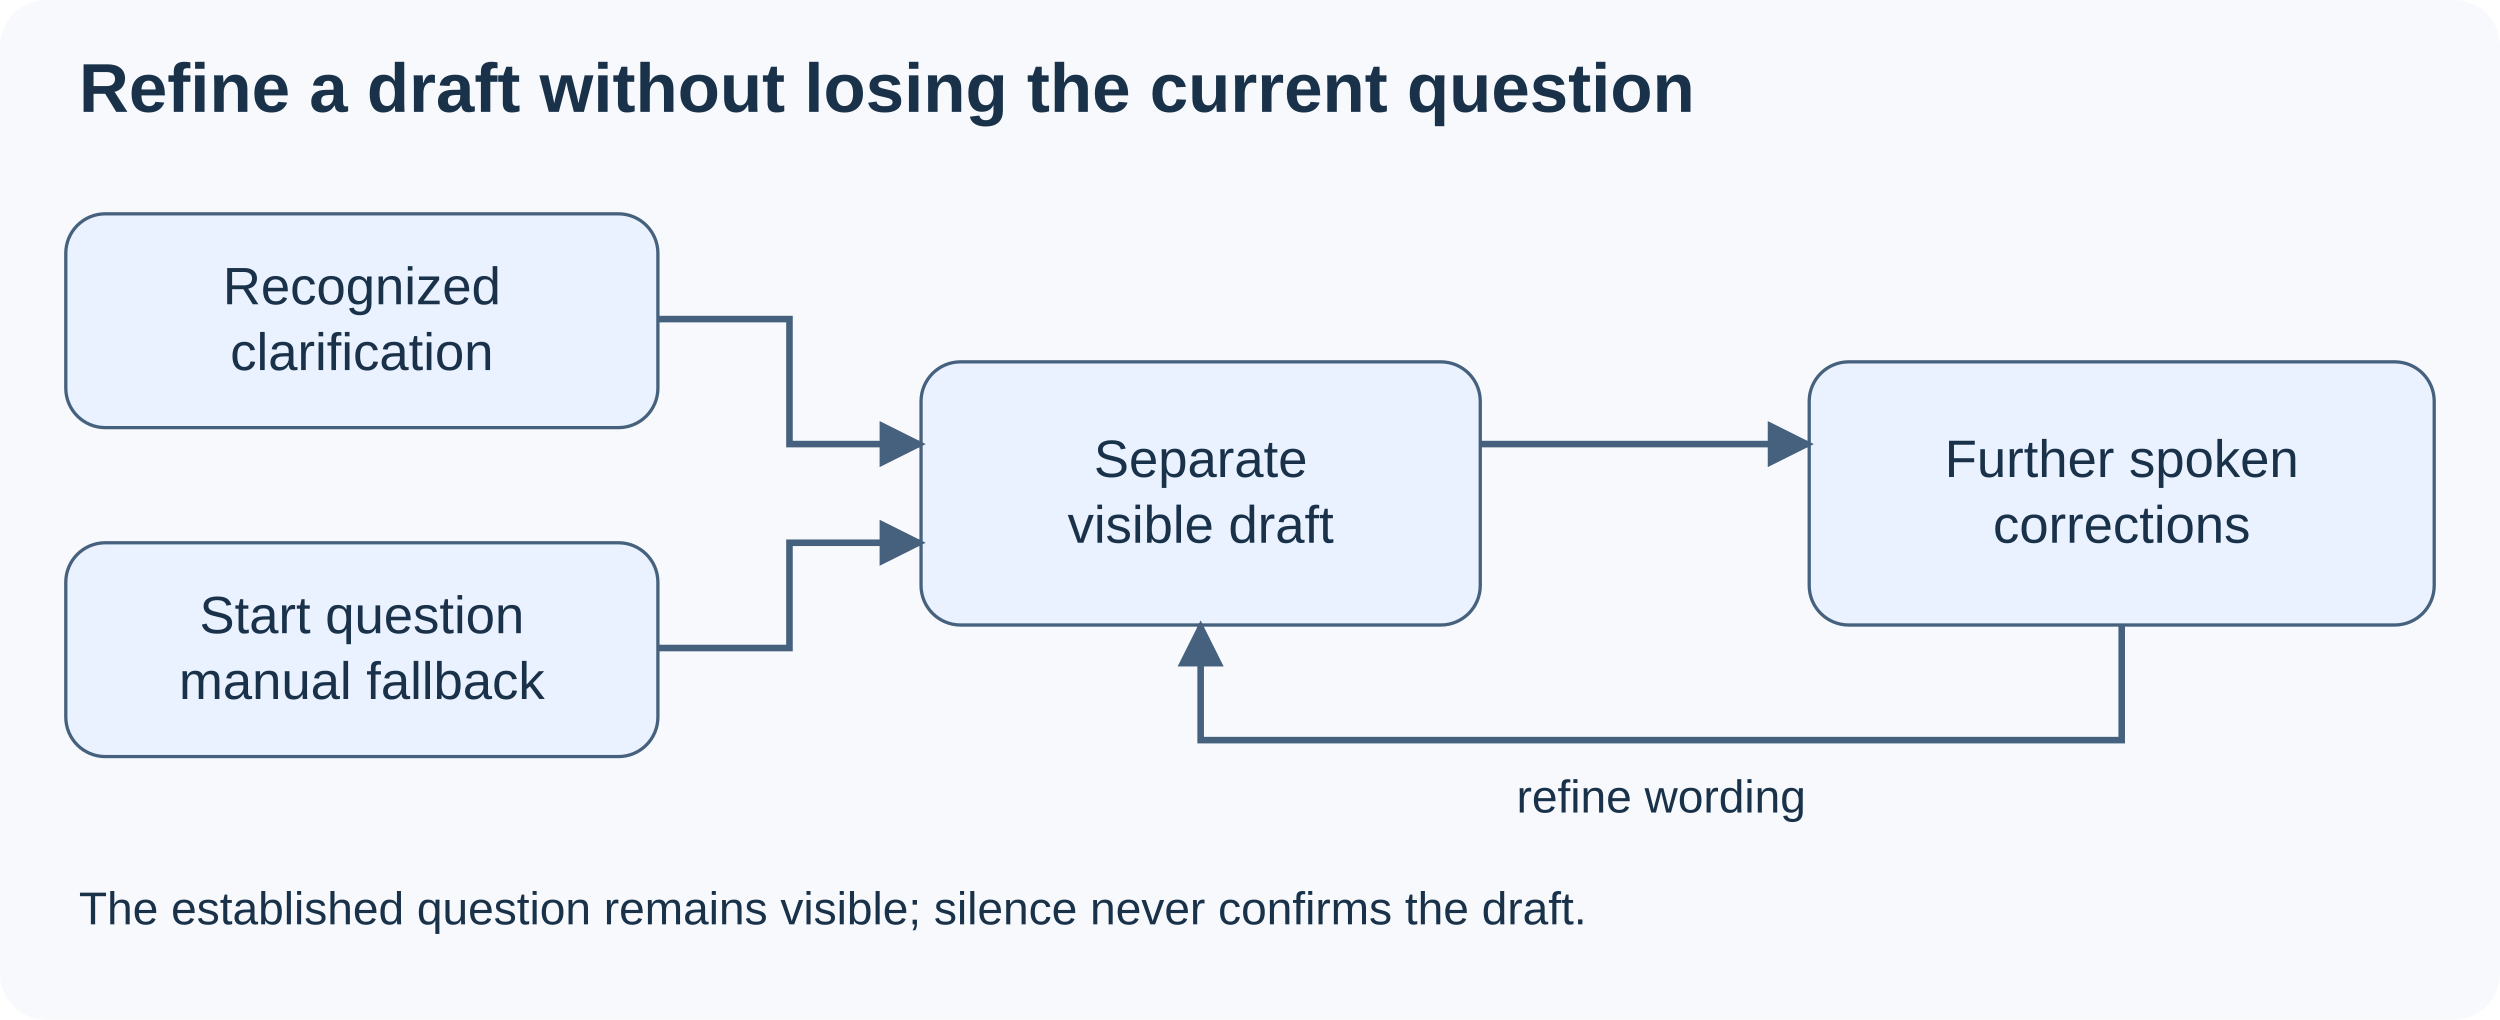
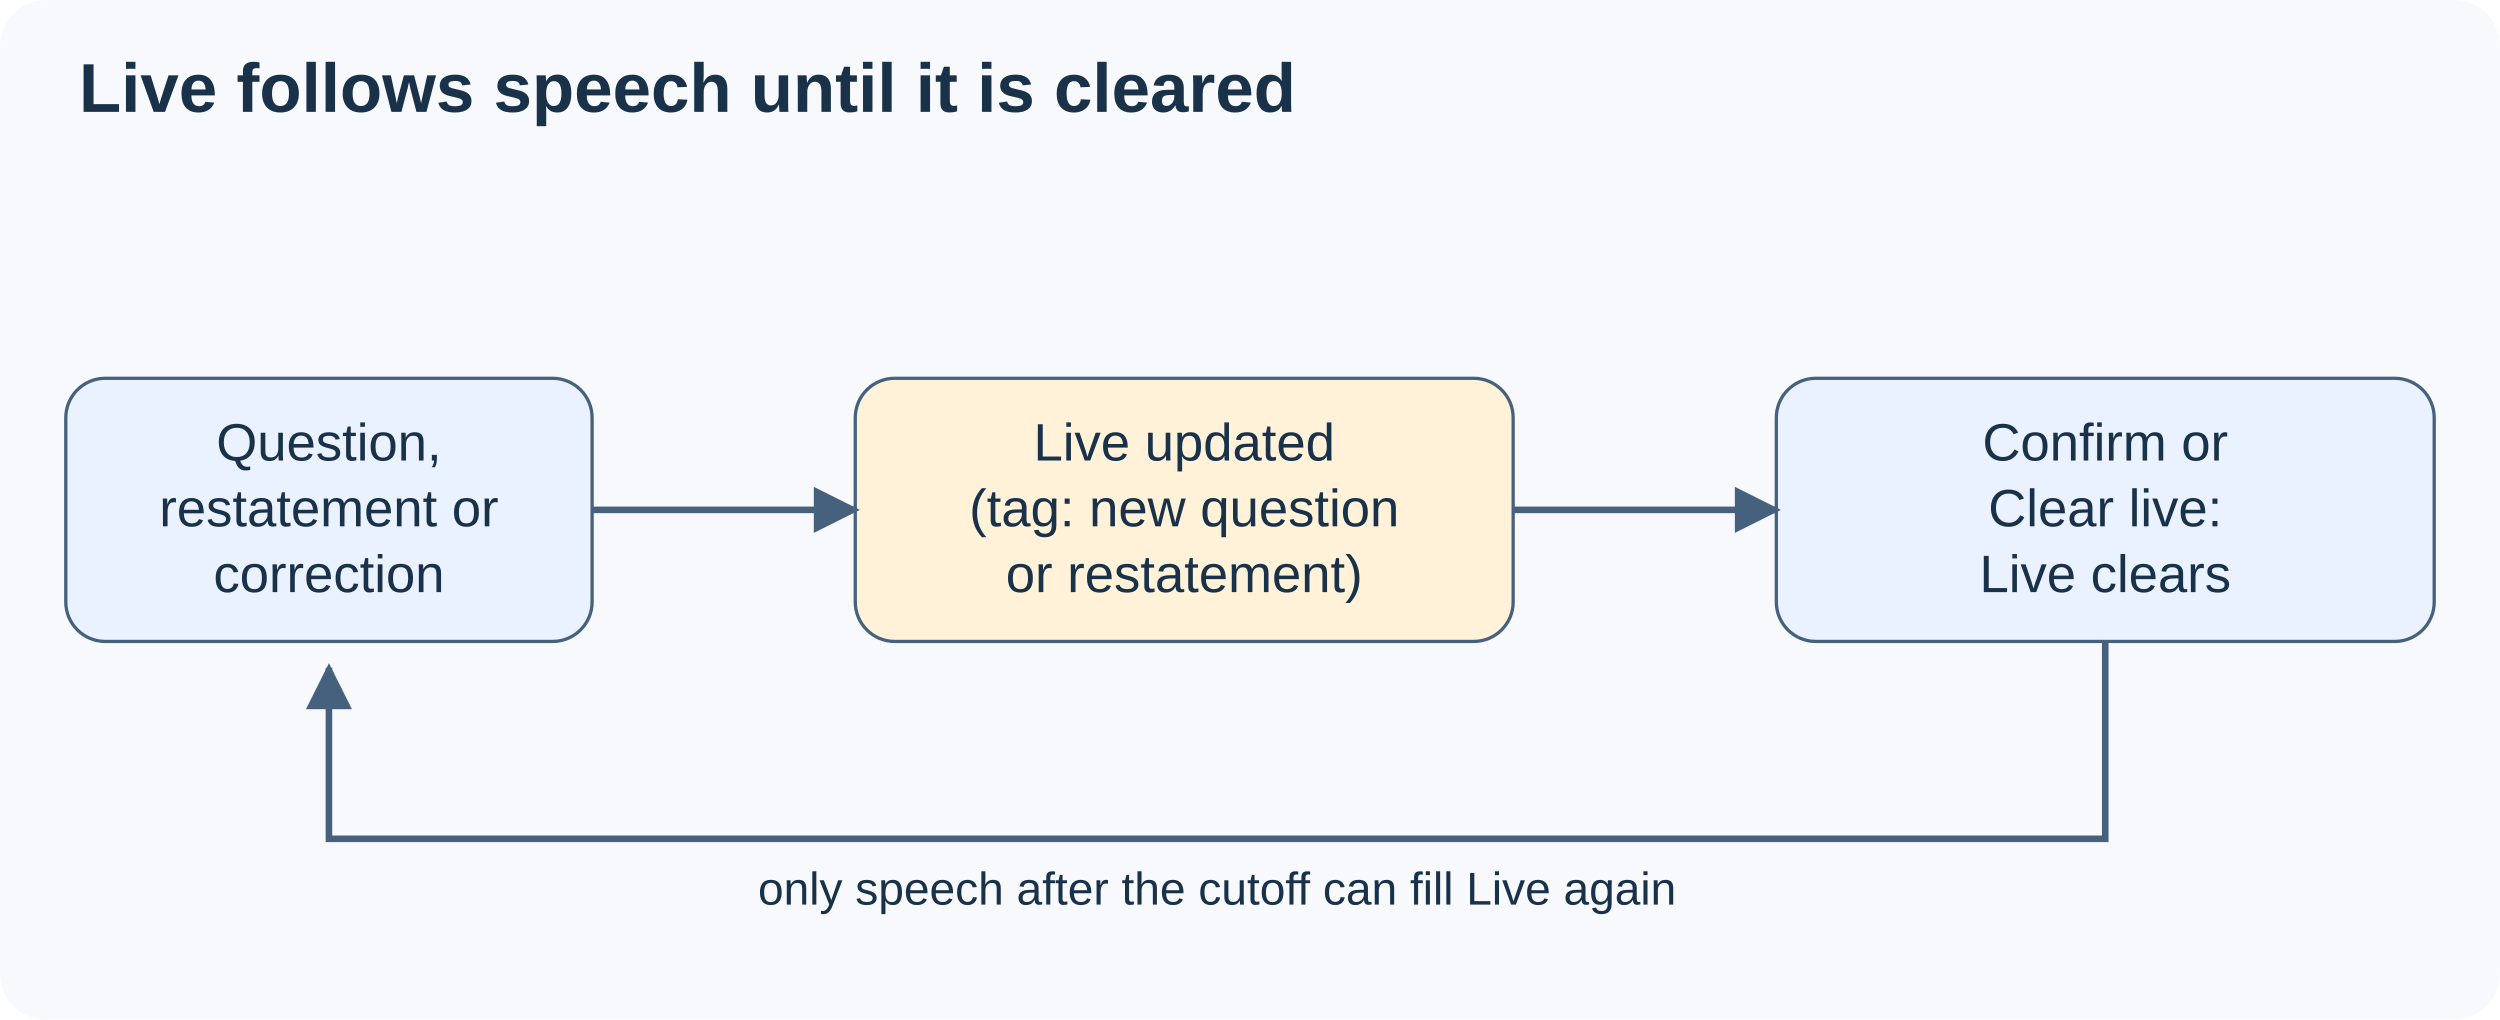
<svg xmlns="http://www.w3.org/2000/svg" viewBox="0 0 760 310" role="img" aria-labelledby="title desc">
  <defs>
    <marker id="arrow" viewBox="0 0 10 10" refX="9" refY="5" markerWidth="7" markerHeight="7" orient="auto-start-reverse">
      <path d="M0 0 L10 5 L0 10Z" fill="#46617d" />
    </marker>
  </defs>
  <style>text{font:16px Arial,sans-serif;fill:#19324a}.small{font-size:14px}.heading{font-size:21px;font-weight:bold}</style>
  <rect width="760" height="310" rx="14" fill="#f7f9fc" />
-   <text x="24" y="34" class="heading">Refine a draft without losing the current question</text>
-   <rect x="20" y="65" width="180" height="65" rx="12" fill="#eaf1ff" stroke="#46617d" />
-   <text x="110" y="92.5" text-anchor="middle">Recognized</text>
-   <text x="110" y="112.5" text-anchor="middle">clarification</text>
-   <rect x="20" y="165" width="180" height="65" rx="12" fill="#eaf1ff" stroke="#46617d" />
-   <text x="110" y="192.5" text-anchor="middle">Start question</text>
-   <text x="110" y="212.5" text-anchor="middle">manual fallback</text>
-   <rect x="280" y="110" width="170" height="80" rx="12" fill="#eaf1ff" stroke="#46617d" />
-   <text x="365" y="145" text-anchor="middle">Separate</text>
-   <text x="365" y="165" text-anchor="middle">visible draft</text>
-   <rect x="550" y="110" width="190" height="80" rx="12" fill="#eaf1ff" stroke="#46617d" />
-   <text x="645" y="145" text-anchor="middle">Further spoken</text>
-   <text x="645" y="165" text-anchor="middle">corrections</text>
-   <path d="M200 97 H240 V135 H280" fill="none" stroke="#46617d" stroke-width="2" marker-end="url(#arrow)" />
-   <path d="M200 197 H240 V165 H280" fill="none" stroke="#46617d" stroke-width="2" marker-end="url(#arrow)" />
-   <path d="M450 135 H550" fill="none" stroke="#46617d" stroke-width="2" marker-end="url(#arrow)" />
-   <path d="M645 190 V225 H365 V190" fill="none" stroke="#46617d" stroke-width="2" marker-end="url(#arrow)" />
-   <text x="505" y="247" text-anchor="middle" class="small">refine wording</text>
-   <text x="24" y="281" class="small">The established question remains visible; silence never confirms the draft.</text>
+   <text x="24" y="34" class="heading">Live follows speech until it is cleared</text>
+   <rect x="20" y="115" width="160" height="80" rx="12" fill="#eaf1ff" stroke="#46617d" />
+   <text x="100.0" y="140.0" text-anchor="middle">Question,</text>
+   <text x="100.0" y="160.0" text-anchor="middle">restatement or</text>
+   <text x="100.0" y="180.0" text-anchor="middle">correction</text>
+   <rect x="260" y="115" width="200" height="80" rx="12" fill="#fff2d8" stroke="#46617d" />
+   <text x="360.0" y="140.0" text-anchor="middle">Live updated</text>
+   <text x="360.0" y="160.0" text-anchor="middle">(tag: new question</text>
+   <text x="360.0" y="180.0" text-anchor="middle">or restatement)</text>
+   <rect x="540" y="115" width="200" height="80" rx="12" fill="#eaf1ff" stroke="#46617d" />
+   <text x="640.0" y="140.0" text-anchor="middle">Confirm or</text>
+   <text x="640.0" y="160.0" text-anchor="middle">Clear live:</text>
+   <text x="640.0" y="180.0" text-anchor="middle">Live clears</text>
+   <path d="M180 155 H260" fill="none" stroke="#46617d" stroke-width="2" marker-end="url(#arrow)" />
+   <path d="M460 155 H540" fill="none" stroke="#46617d" stroke-width="2" marker-end="url(#arrow)" />
+   <path d="M640 195 V255 H100 V203" fill="none" stroke="#46617d" stroke-width="2" marker-end="url(#arrow)" />
+   <text x="370" y="275" text-anchor="middle" class="small">only speech after the cutoff can fill Live again</text>
</svg>
